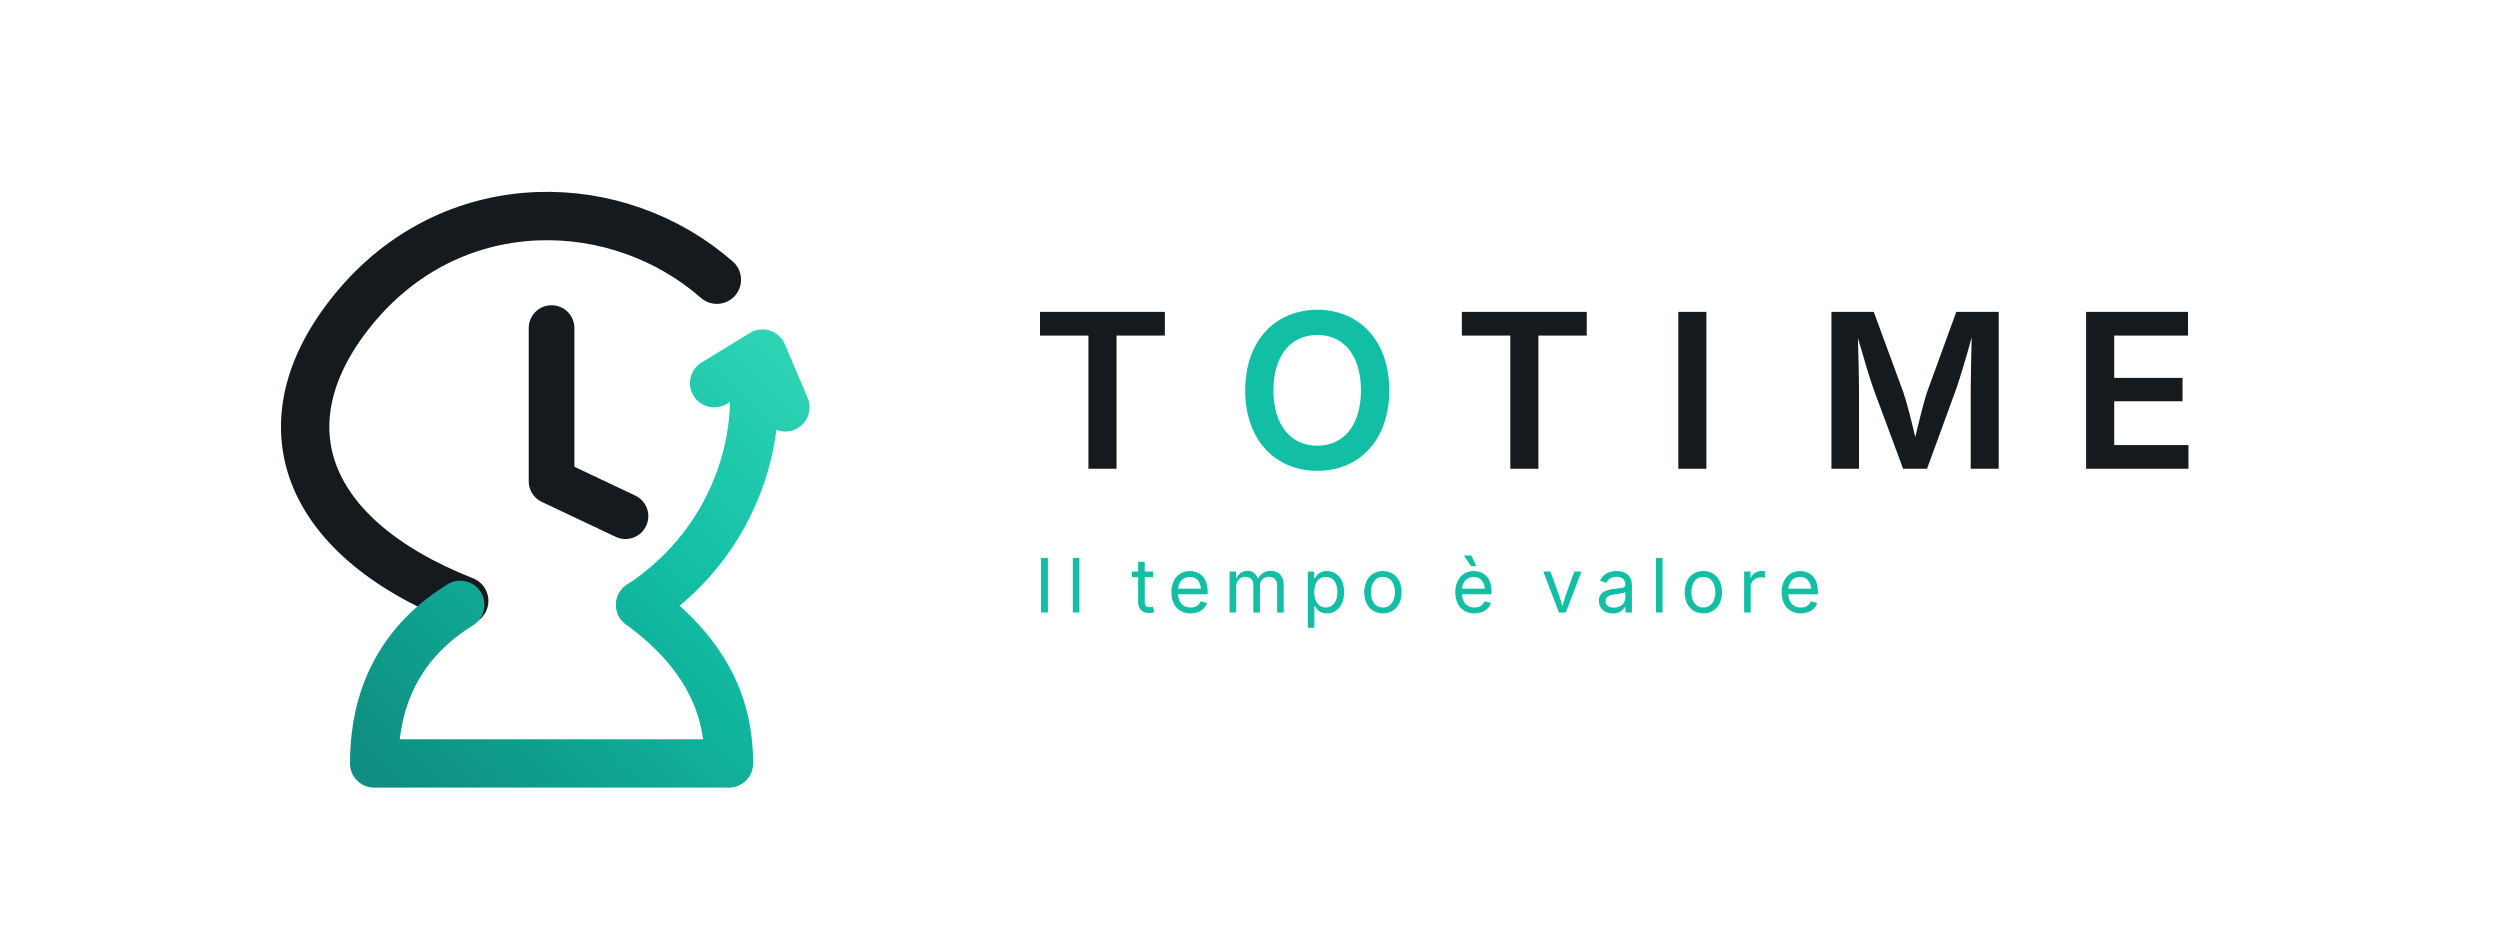
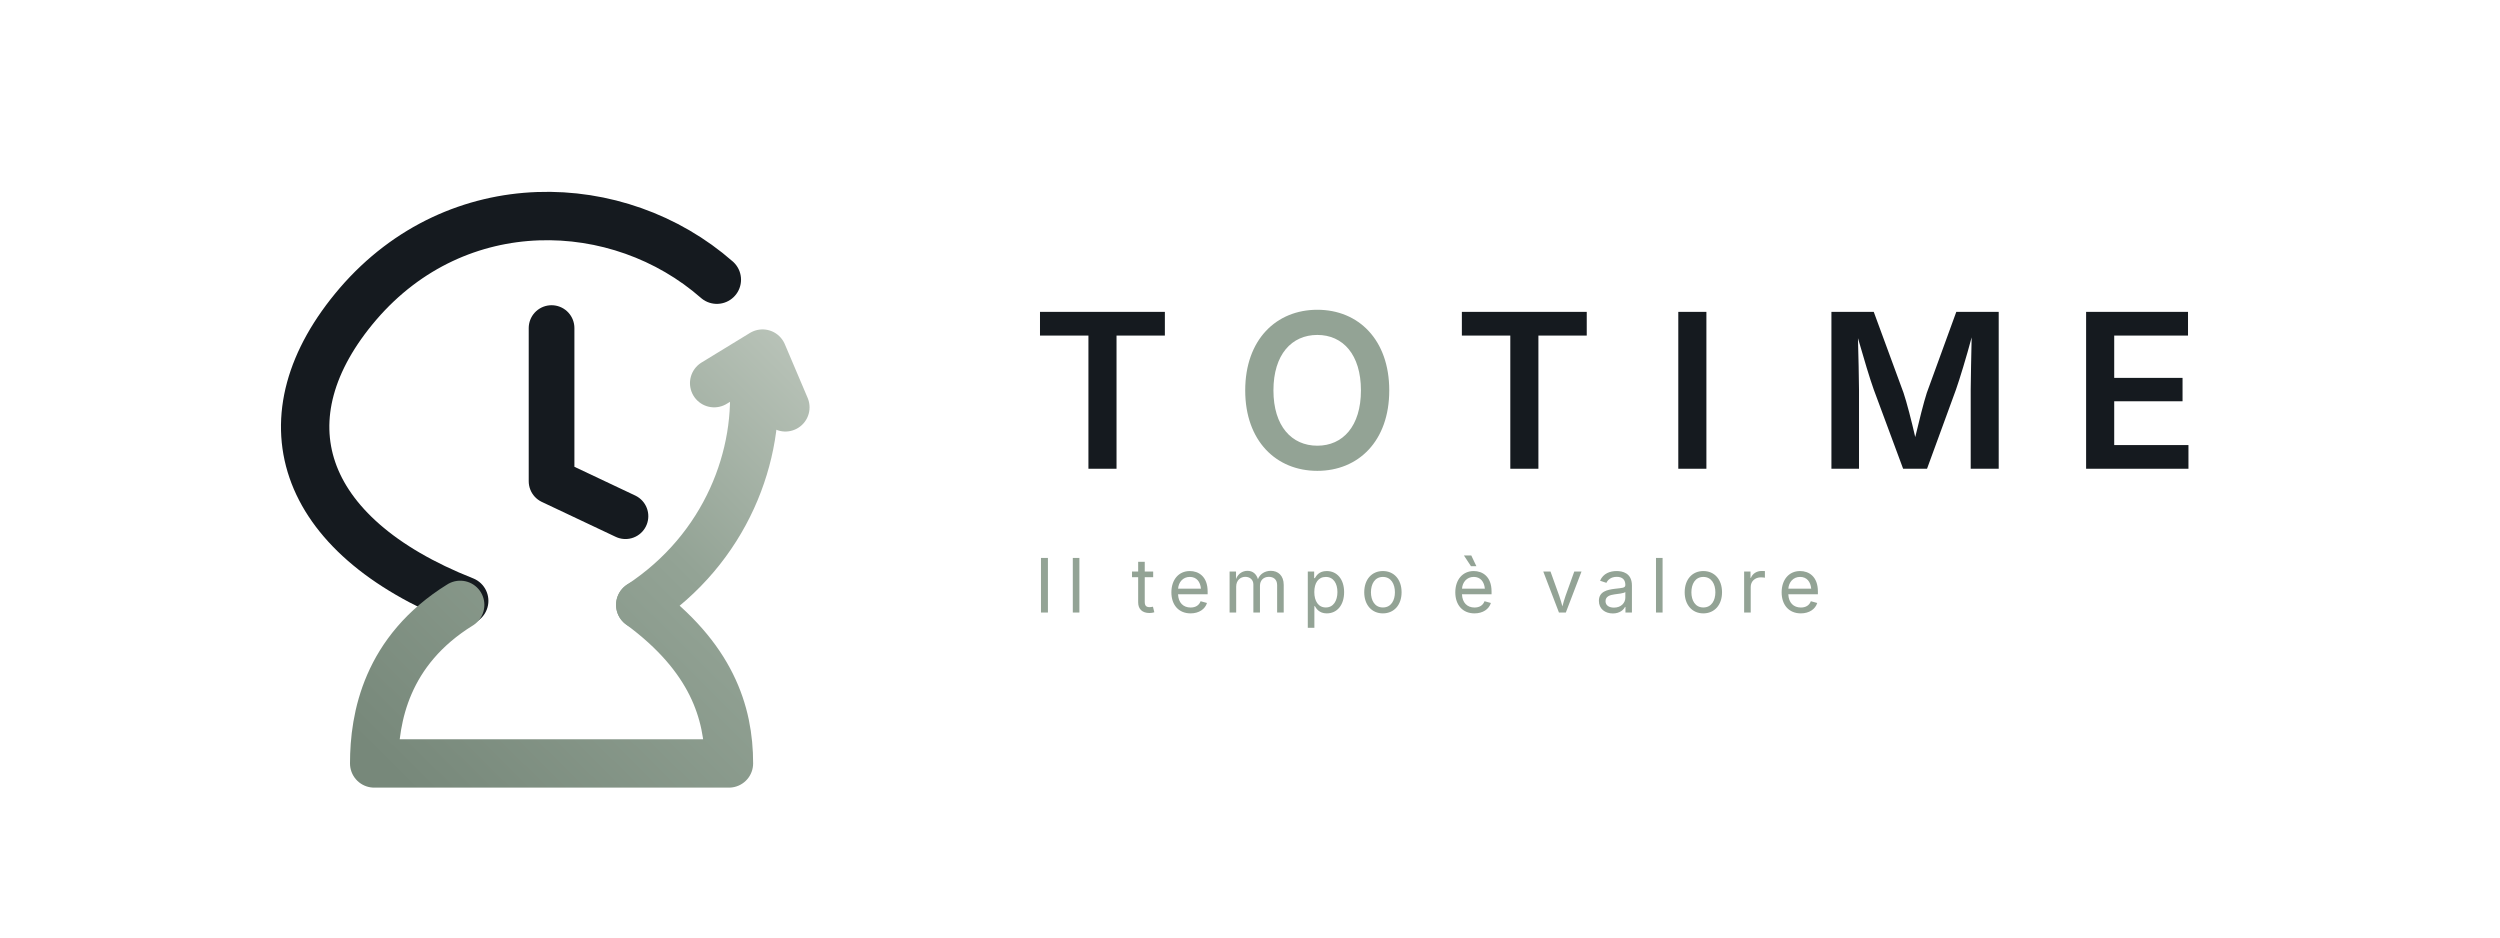
<svg xmlns="http://www.w3.org/2000/svg" width="2400" height="900" viewBox="0 0 1600 600">
  <rect width="1600" height="600" fill="none" />
  <g transform="translate(95,50) scale(0.86)">
    <defs>
-       <linearGradient id="tealGrad" x1="165" y1="500" x2="500" y2="160" gradientUnits="userSpaceOnUse">
-         <stop offset="0" stop-color="#0E8F81" />
-         <stop offset="0.55" stop-color="#12BFA5" />
-         <stop offset="1" stop-color="#36D9B8" />
+       <linearGradient id="sageGrad" x1="165" y1="500" x2="500" y2="160" gradientUnits="userSpaceOnUse">
+         <stop offset="0" stop-color="#77887A" />
+         <stop offset="0.55" stop-color="#93A395" />
+         <stop offset="1" stop-color="#C1CAC0" />
      </linearGradient>
    </defs>
    <g fill="none" stroke-linecap="round" stroke-linejoin="round">
      <path d="M 423 150 C 350 86, 230 82, 156 168 C 84 252, 111 340, 235 389" stroke="#151A1F" stroke-width="36" />
-       <path d="M 232 392 C 177 426, 168 476, 168 510 L 432 510 C 432 472, 419 431, 366 392" stroke="url(#tealGrad)" stroke-width="36" />
-       <path d="M 366 392 C 430 350, 456 280, 450 221" stroke="url(#tealGrad)" stroke-width="36" />
-       <path d="M 421 227 L 457 205 L 474 245" stroke="url(#tealGrad)" stroke-width="36" />
+       <path d="M 232 392 C 177 426, 168 476, 168 510 L 432 510 C 432 472, 419 431, 366 392" stroke="url(#sageGrad)" stroke-width="36" />
+       <path d="M 366 392 C 430 350, 456 280, 450 221" stroke="url(#sageGrad)" stroke-width="36" />
+       <path d="M 421 227 L 457 205 L 474 245" stroke="url(#sageGrad)" stroke-width="36" />
      <path d="M 300 186 L 300 300 L 355 326" stroke="#151A1F" stroke-width="34" />
    </g>
  </g>
  <g>
    <text x="660" y="300" font-family="Montserrat, Inter, Arial, sans-serif" font-size="138" font-weight="600" fill="#151A1F" letter-spacing="0">T</text>
-     <text x="790" y="300" font-family="Montserrat, Inter, Arial, sans-serif" font-size="138" font-weight="600" fill="#12BFA5" letter-spacing="0">O</text>
+     <text x="790" y="300" font-family="Montserrat, Inter, Arial, sans-serif" font-size="138" font-weight="600" fill="#93A395" letter-spacing="0">O</text>
    <text x="930" y="300" font-family="Montserrat, Inter, Arial, sans-serif" font-size="138" font-weight="600" fill="#151A1F" letter-spacing="0">T</text>
    <text x="1064" y="300" font-family="Montserrat, Inter, Arial, sans-serif" font-size="138" font-weight="600" fill="#151A1F" letter-spacing="0">I</text>
    <text x="1162" y="300" font-family="Montserrat, Inter, Arial, sans-serif" font-size="138" font-weight="600" fill="#151A1F" letter-spacing="0">M</text>
    <text x="1325" y="300" font-family="Montserrat, Inter, Arial, sans-serif" font-size="138" font-weight="600" fill="#151A1F" letter-spacing="0">E</text>
-     <text x="662" y="392" font-family="Montserrat, Inter, Arial, sans-serif" font-size="48" font-weight="400" fill="#12BFA5" letter-spacing="8">Il tempo è valore</text>
+     <text x="662" y="392" font-family="Montserrat, Inter, Arial, sans-serif" font-size="48" font-weight="400" fill="#93A395" letter-spacing="8">Il tempo è valore</text>
  </g>
</svg>
